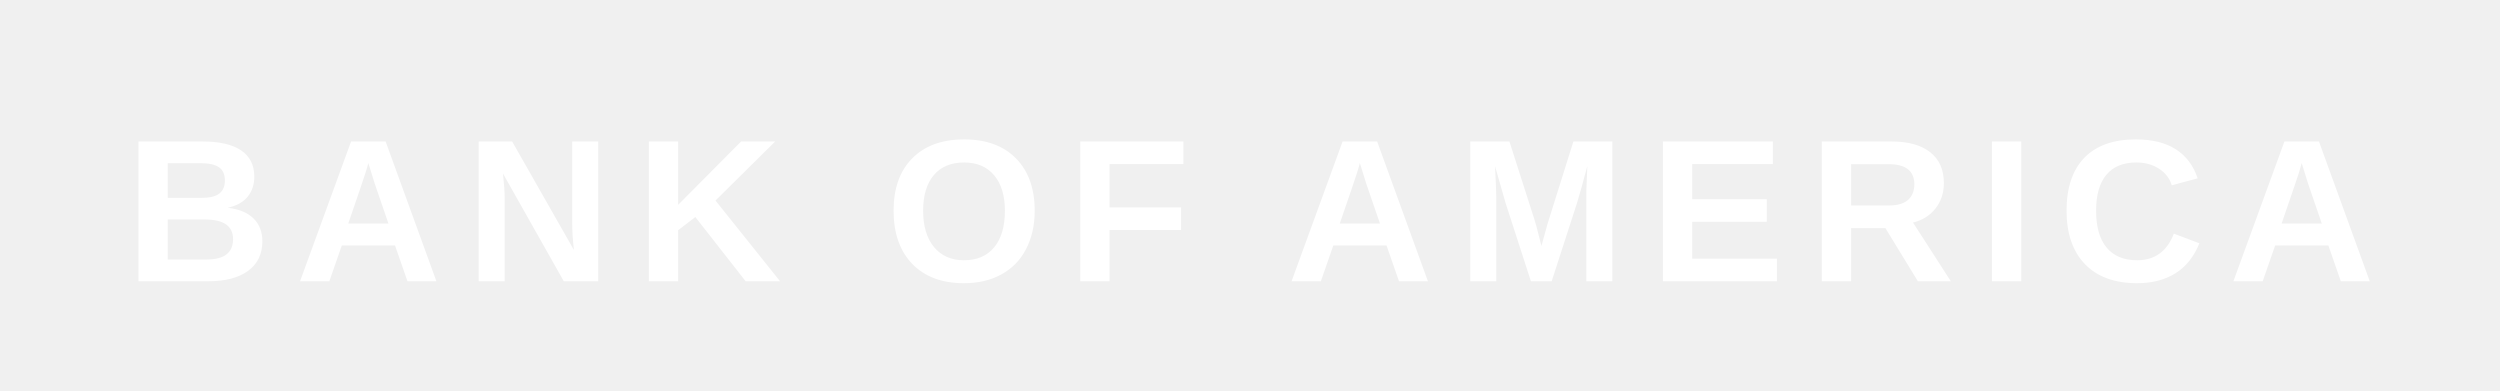
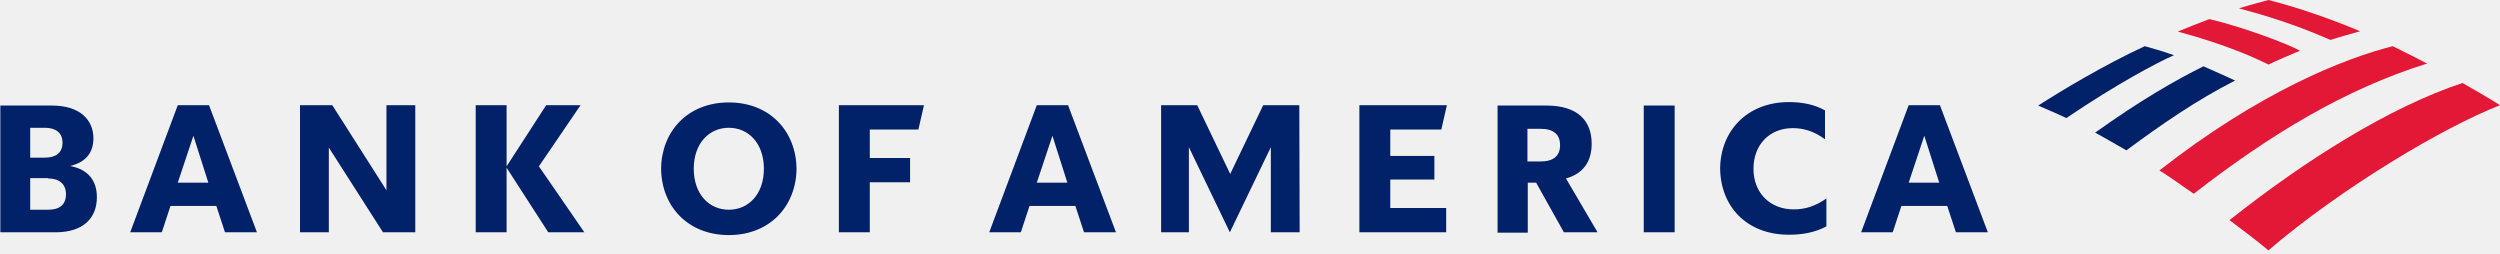
- <svg xmlns="http://www.w3.org/2000/svg" viewBox="0 0 320 50">
-   <text x="160" y="36" text-anchor="middle" font-family="Arial, Helvetica, sans-serif" font-size="26" font-weight="700" fill="white" letter-spacing="3">BANK OF AMERICA</text>
+ <svg xmlns="http://www.w3.org/2000/svg" width="720" height="73">
+   <g fill="none">
+     <path d="M653.3 72.1c21-18 50.5-35.5 66.7-41.8-2.5-1.6-6.4-3.9-10.8-6.4-20.9 6.9-45.3 22.2-67.1 39.5 3.7 2.8 7.6 5.7 11.2 8.7z" fill="#E31837" />
+     <path d="M643.7 23.2c-3.1-1.5-6.5-2.9-9.1-4.1-7.9 3.9-18.2 9.8-31.2 19.1 2.8 1.5 5.8 3.3 9 5.1 10-7.4 20.1-14.4 31.3-20.1z" fill="#012169" />
+     <path d="M662.4 14.6c-3.8-2.1-17-7-26.1-9.1-2.7 1-6.5 2.5-9.1 3.6 3.3.9 15.6 4.2 26.1 9.5 2.7-1.3 6.5-2.9 9.1-4z" fill="#E31837" />
+     <path d="M617.7 13.3c-11.7 5.4-24 12.8-30.7 17.1 2.4 1.1 4.8 2 8.1 3.6 14.8-10 26.4-16.1 31-18.1-3.3-1.2-6.4-2-8.4-2.6z" fill="#012169" />
+     <path d="M671.2 11.5c2.7-.9 5.8-1.7 8.5-2.5-7.8-3.3-17.6-6.8-26.4-9-1.4.4-5.6 1.5-8.5 2.4 3 .9 12.9 3.2 26.4 9.1zm-49.3 37.6c3.2 1.9 6.6 4.5 9.9 6.7 21.9-17 43.5-30.1 67.2-37.5-3.3-1.7-6.2-3.2-9.9-5-14.2 3.6-38.5 13.3-67.2 35.8z" fill="#E31837" />
+     <path d="M0 66.9h16c8.1 0 11.9-4.2 11.9-10.1 0-4.8-2.5-8-7.7-9 4.6-1.1 6.7-3.9 6.7-8 0-5.2-3.8-9.4-11.9-9.4H.1v36.5H0zm13.9-15.5c3 0 5.1 1.5 5.1 4.5 0 3.2-2 4.5-5.1 4.5H8.7v-9.1h5.2v.1zm-1-14.6c3 0 5.1 1.3 5.1 4.3s-2 4.3-5.1 4.3H8.7v-8.6h4.2zm47.3-6.5h-9L37.5 66.9h9.1l2.5-7.6h13.2l2.5 7.6H74L60.2 30.3zm-4.5 8.8L60 52.6h-8.8l4.5-13.5zm63.9-8.8h-8.3v24.5L95.7 30.3h-9.3v36.6h8.3V42.5l15.6 24.4h9.3V30.3zm38.3 36.6l-12-18.6v18.6H137V30.3h8.9v17.6l11.4-17.6h9.9l-12 17.6 13.1 19h-10.4zm41.9-18.3c0 7.3 4.4 11.8 10.1 11.8 5.7 0 10.1-4.5 10.1-11.8 0-7.3-4.4-11.8-10.1-11.8-5.7 0-10.1 4.5-10.1 11.8zm-9.4 0c.1-10.7 7.6-19.1 19.5-19.1s19.4 8.4 19.5 19.1c-.1 10.7-7.6 19.1-19.5 19.1s-19.4-8.4-19.5-19.1zm51.2 18.3h8.9V52.5h11.6v-7h-11.6v-8.2h14l1.6-7h-24.5v36.6zm66-36.6h-9l-13.7 36.6h9.1l2.5-7.6h13.2l2.5 7.6h9.2l-13.8-36.6zm-4.5 8.8l4.3 13.5h-8.8l4.5-13.5zm71.1-8.8h-10.4l-9.5 19.8-9.5-19.8h-10.4v36.6h8V42.4l11.8 24.5L366 42.4v24.5h8.3l-.1-36.6zm17.3 36.6h25v-7h-16.1v-8.2h12.7v-6.8h-12.7v-7.6h14.7l1.6-7h-25.2v36.6zm58.9 0h9.7L451 51.4c5-1.4 7.4-4.9 7.4-10 0-6.6-4-11-13-11h-14.1V67h8.7V52.6h2.4l8 14.3zm-6.7-29.8c3.7 0 5.6 1.6 5.6 4.7s-1.9 4.7-5.6 4.7h-3.8v-9.4h3.8zm29.7 29.8h8.9V30.4h-8.9v36.5zm52.7-9.8c-3.4 2.4-6.4 3.2-9.5 3.2-6.8 0-11.6-4.7-11.6-11.7 0-7 4.7-11.7 11.3-11.7 3 0 6 .8 9.3 3.2v-8.3c-3-1.7-6.5-2.4-10.4-2.4-12.1 0-19.7 8.4-19.8 19.1.1 10.8 7.5 19.1 19.8 19.1 4.1 0 7.6-.7 10.8-2.4v-8.1h.1zm32.6-26.8h-9L536 66.9h9.1l2.5-7.6h13.2l2.5 7.6h9.2l-13.8-36.6zm-4.5 8.8l4.3 13.5h-8.8l4.5-13.5z" fill="#012169" />
+   </g>
</svg>
